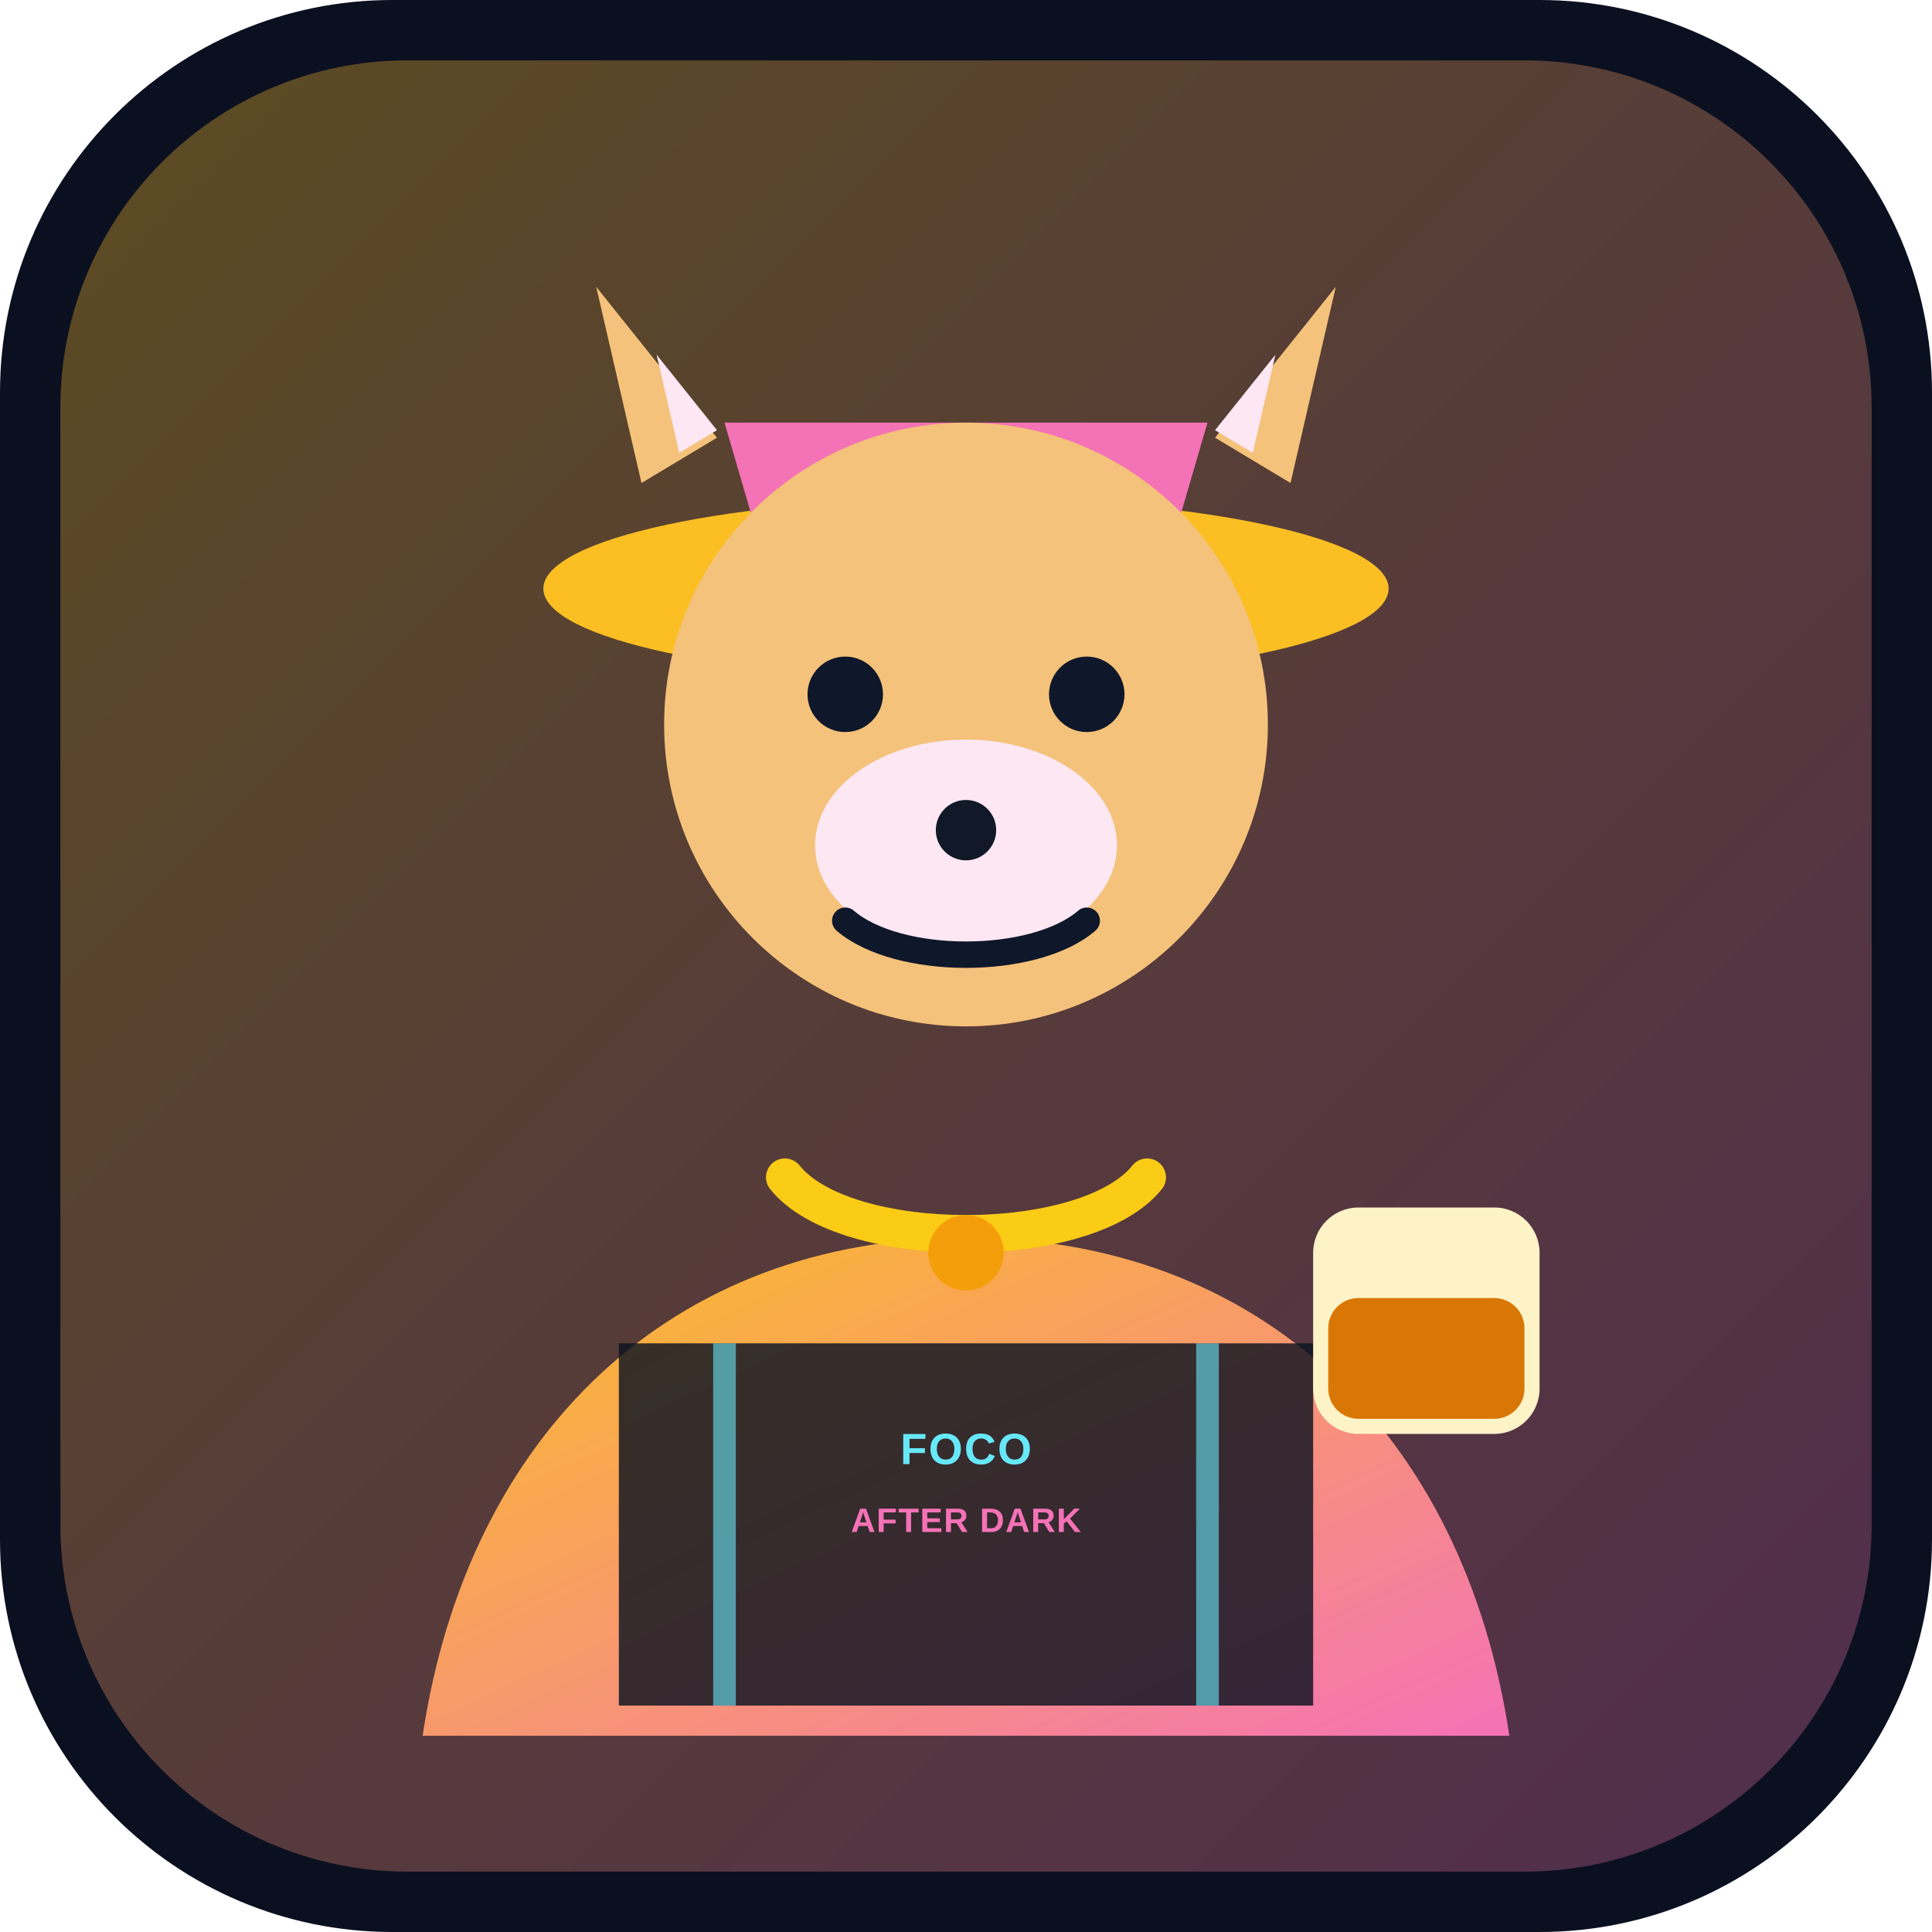
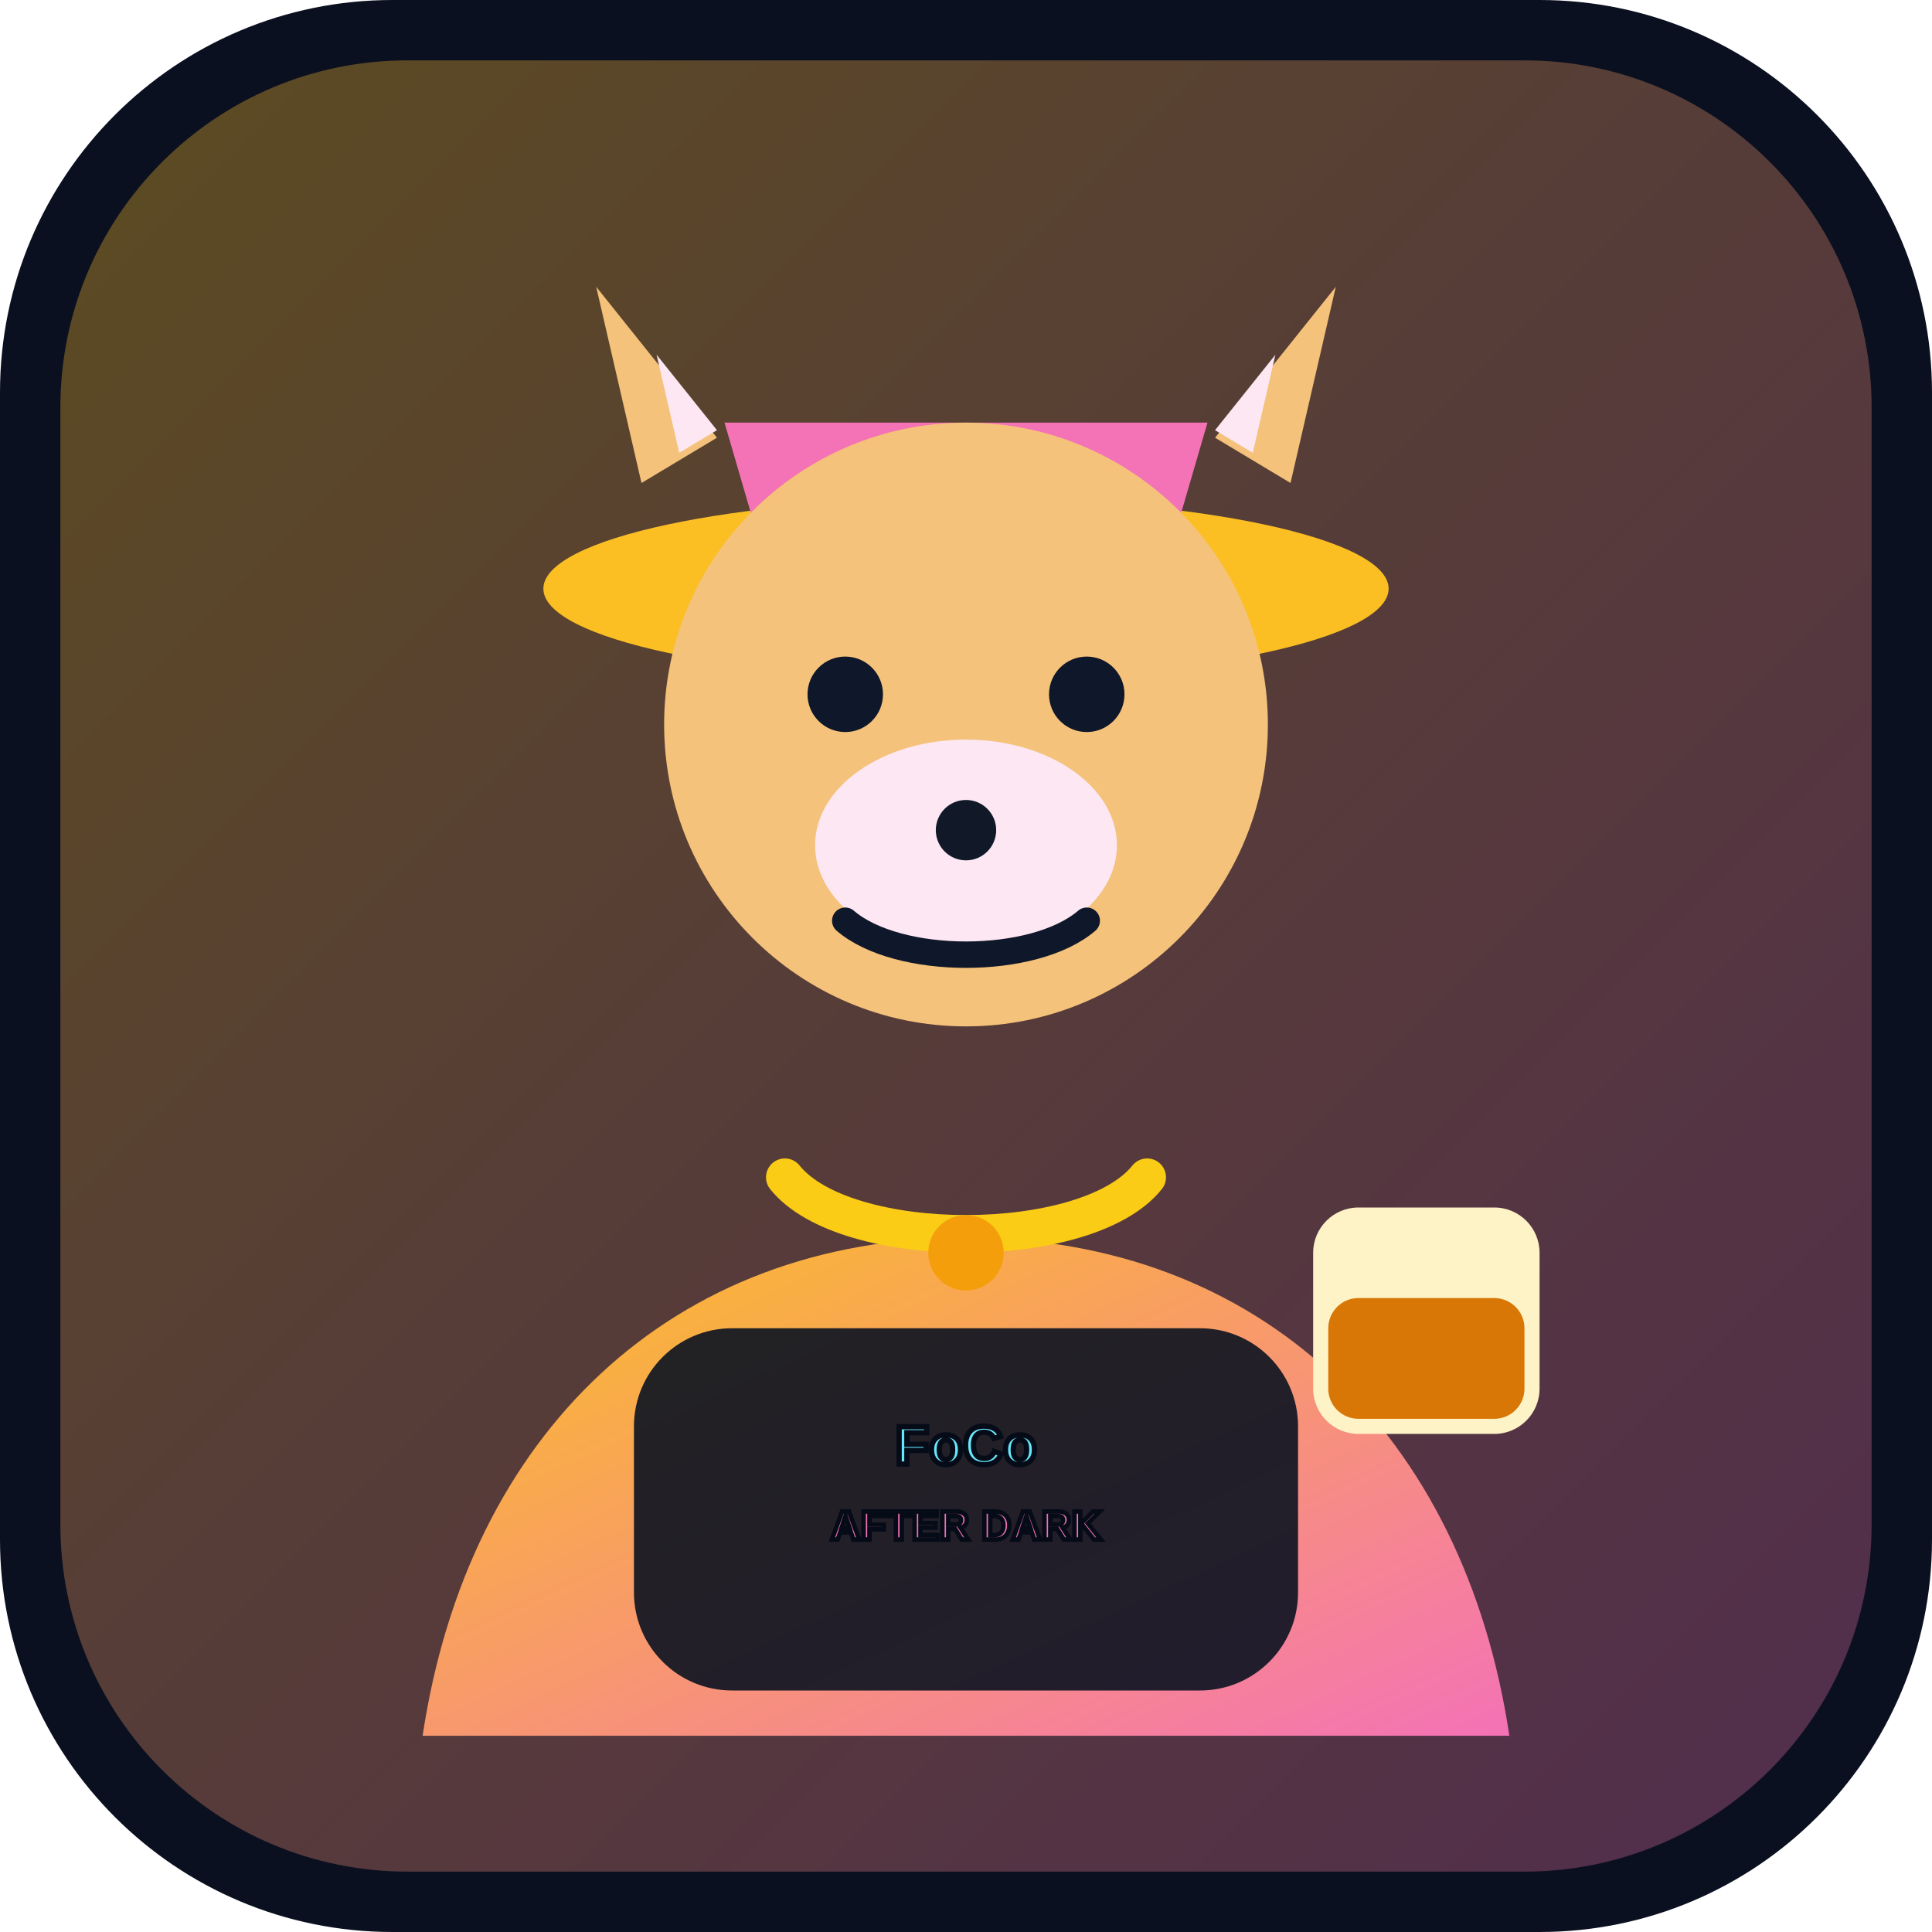
<svg xmlns="http://www.w3.org/2000/svg" viewBox="0 0 256 256" role="img" aria-label="Lit Lion">
  <defs>
    <linearGradient id="bg" x1="0" y1="0" x2="1" y2="1">
      <stop offset="0%" stop-color="#fbbf24" stop-opacity="0.34" />
      <stop offset="100%" stop-color="#f472b6" stop-opacity="0.30" />
    </linearGradient>
    <linearGradient id="shirt" x1="0" y1="0" x2="1" y2="1">
      <stop offset="0%" stop-color="#fbbf24" />
      <stop offset="100%" stop-color="#f472b6" />
    </linearGradient>
  </defs>
  <rect width="256" height="256" rx="52" fill="#0b1020" />
  <rect x="8" y="8" width="240" height="240" rx="46" fill="url(#bg)" />
  <path d="M95 58l-16-20 6 26z" fill="#f4c27a" />
  <path d="M161 58l16-20-6 26z" fill="#f4c27a" />
  <path d="M95 57l-8-10 3 13z" fill="#fce7f3" />
  <path d="M161 57l8-10-3 13z" fill="#fce7f3" />
  <ellipse cx="128" cy="78" rx="56" ry="12" fill="#fbbf24" />
  <path d="M96 56h64l-7 24h-50z" fill="#f472b6" />
  <circle cx="128" cy="96" r="40" fill="#f4c27a" />
  <ellipse cx="128" cy="112" rx="20" ry="14" fill="#fce7f3" />
  <circle cx="112" cy="92" r="5" fill="#0f172a" />
  <circle cx="144" cy="92" r="5" fill="#0f172a" />
  <circle cx="128" cy="110" r="4" fill="#111827" />
  <path d="M112 122c7 6 25 6 32 0" fill="none" stroke="#0f172a" stroke-width="3.5" stroke-linecap="round" />
  <path d="M56 230c6-40 33-66 72-66s66 26 72 66" fill="url(#shirt)" />
-   <path d="M82 178h92v48H82z" fill="#0b1220" opacity="0.82" />
-   <path d="M96 178v48M160 178v48" stroke="#67e8f9" stroke-width="3" opacity="0.6" />
+   <rect x="84" y="176" width="88" height="48" rx="13" fill="#0b1220" opacity="0.9" />
  <path d="M104 156c8 10 40 10 48 0" fill="none" stroke="#facc15" stroke-width="5" stroke-linecap="round" />
  <circle cx="128" cy="166" r="5" fill="#f59e0b" />
-   <text x="128" y="194" text-anchor="middle" font-family="Arial, sans-serif" font-size="5.8" font-weight="700" fill="#67e8f9" letter-spacing="0.22">FOCO</text>
-   <text x="128" y="203" text-anchor="middle" font-family="Arial, sans-serif" font-size="4.5" font-weight="700" fill="#f472b6" letter-spacing="0.14">AFTER DARK</text>
+   <text x="128" y="194" text-anchor="middle" font-family="Arial, sans-serif" font-size="7.2" font-weight="700" fill="#67e8f9" stroke="#060b18" stroke-width="0.7" letter-spacing="0.10">FoCo</text>
+   <text x="128" y="204" text-anchor="middle" font-family="Arial, sans-serif" font-size="5.4" font-weight="700" fill="#f472b6" stroke="#060b18" stroke-width="0.6" letter-spacing="0.08">AFTER DARK</text>
  <rect x="174" y="160" width="30" height="30" rx="6" fill="#fef3c7" />
  <rect x="176" y="172" width="26" height="16" rx="4" fill="#d97706" />
</svg>
